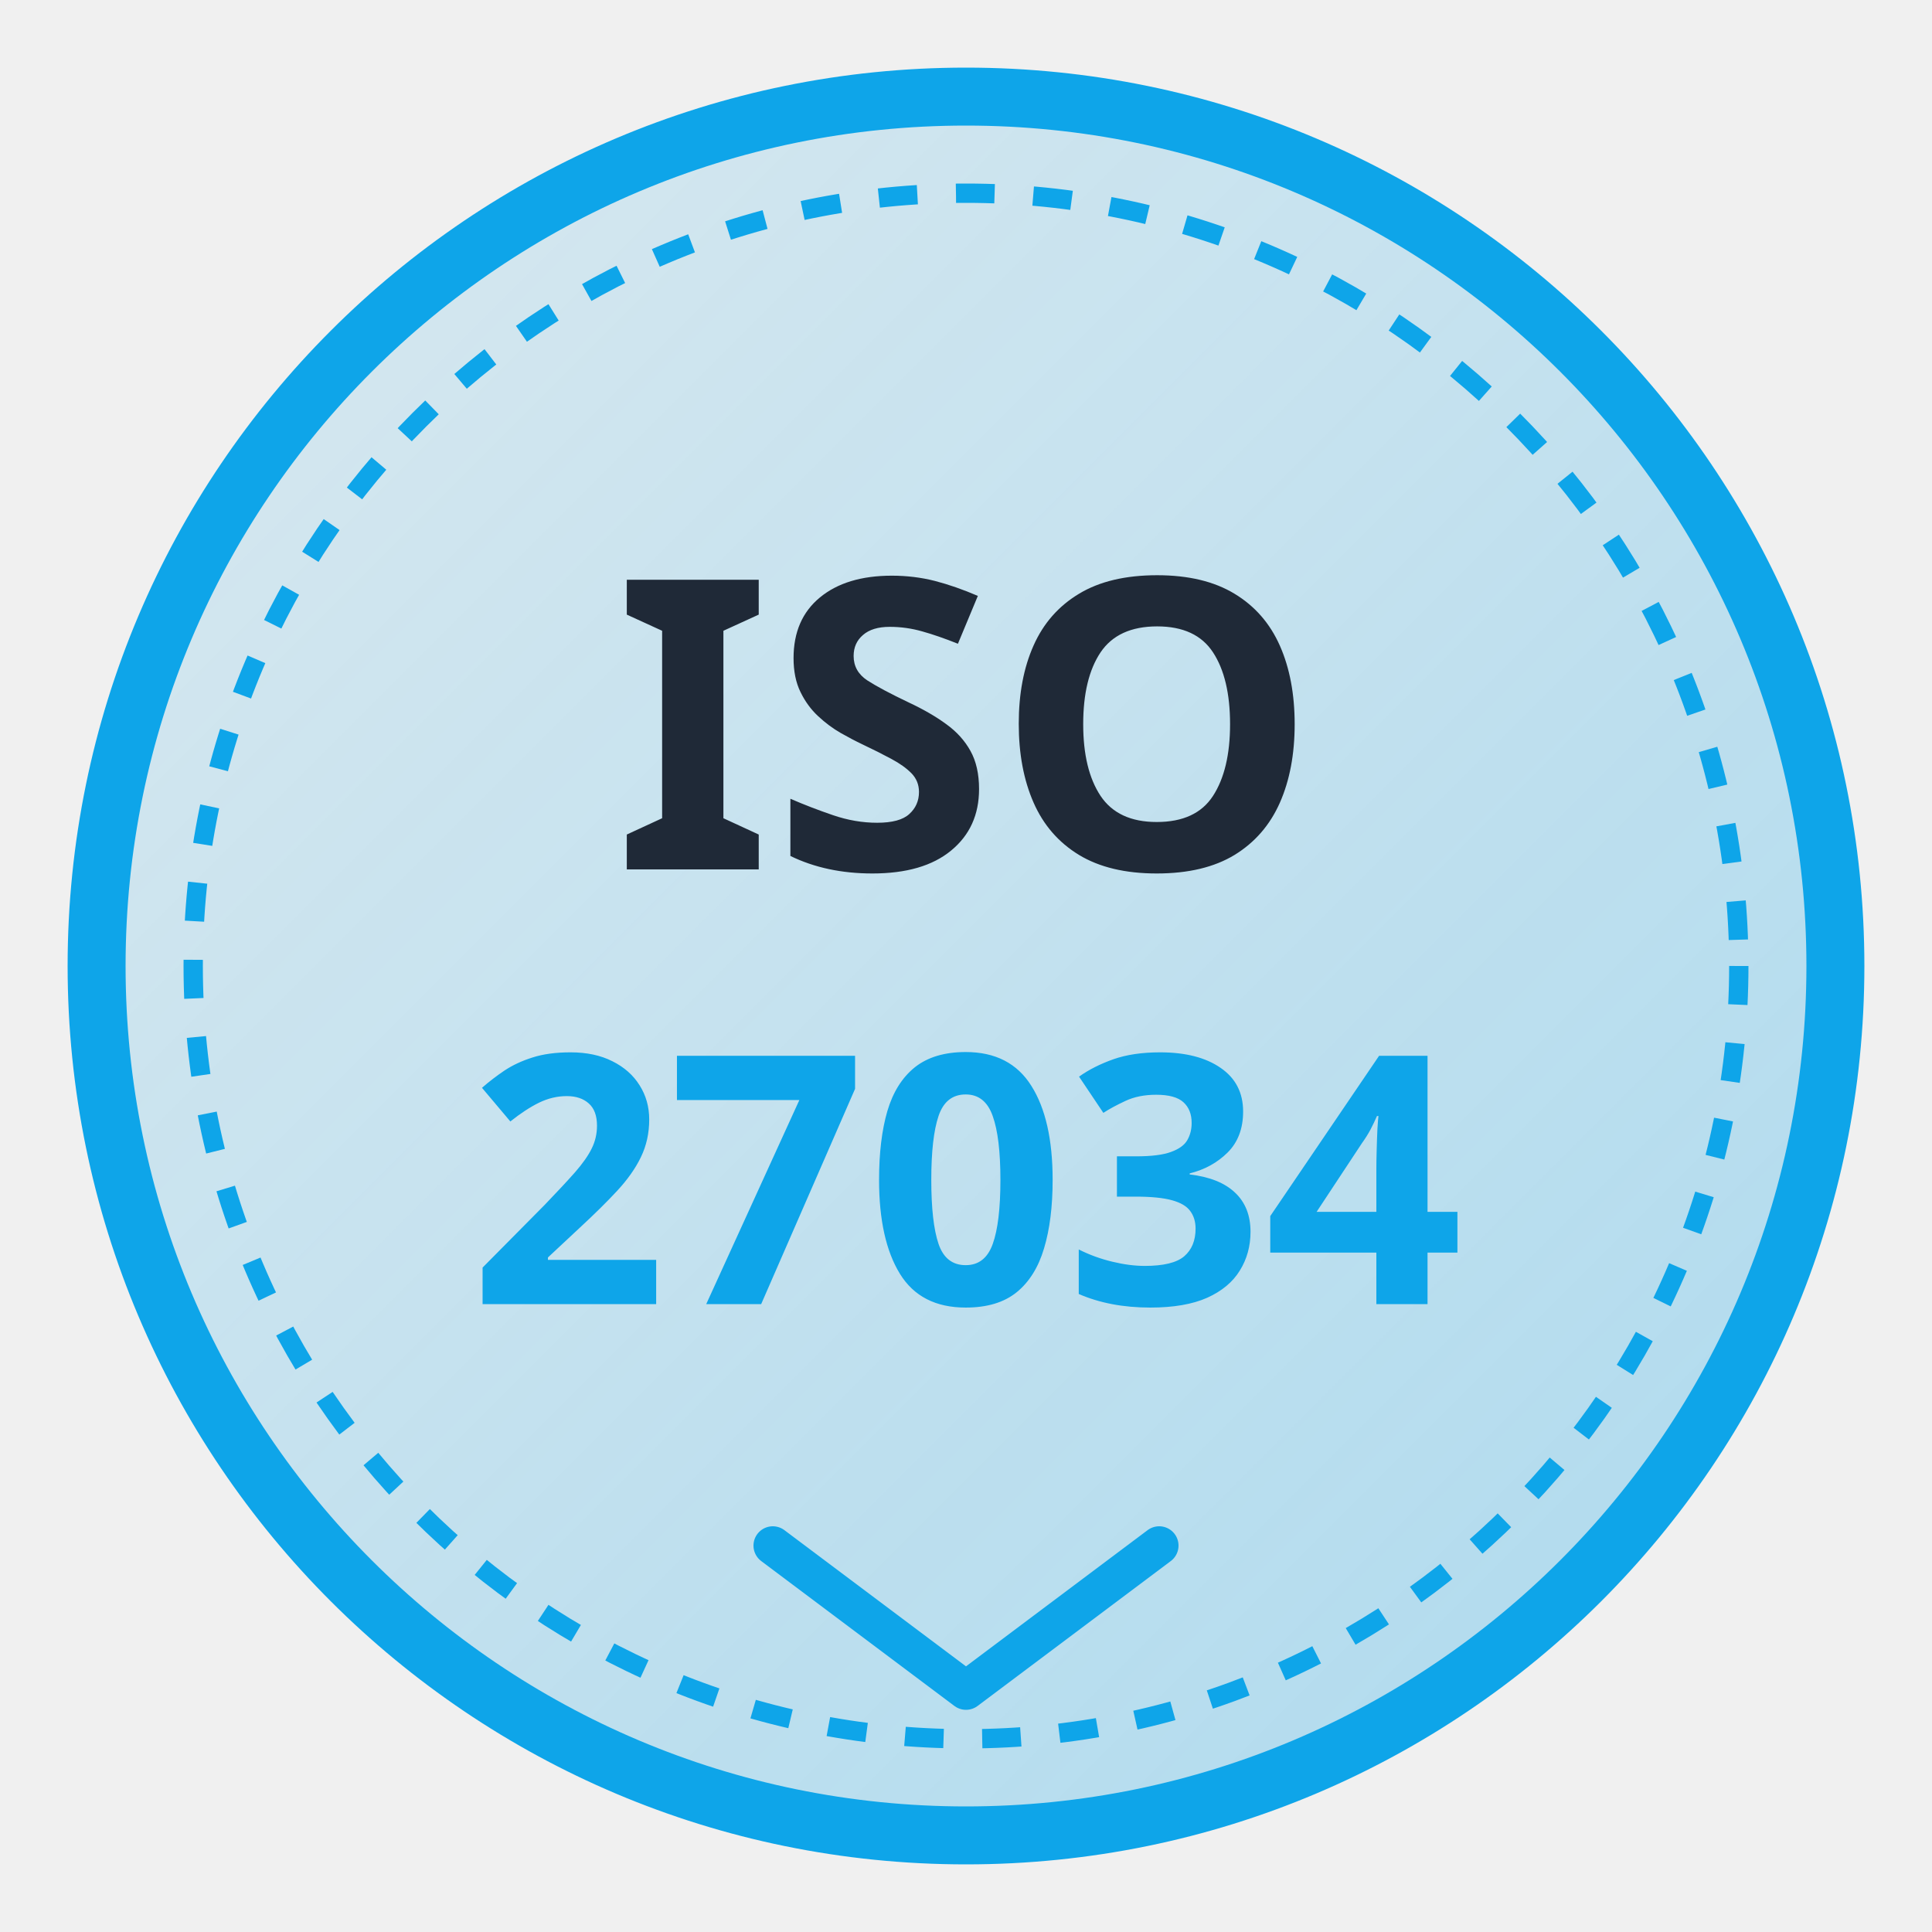
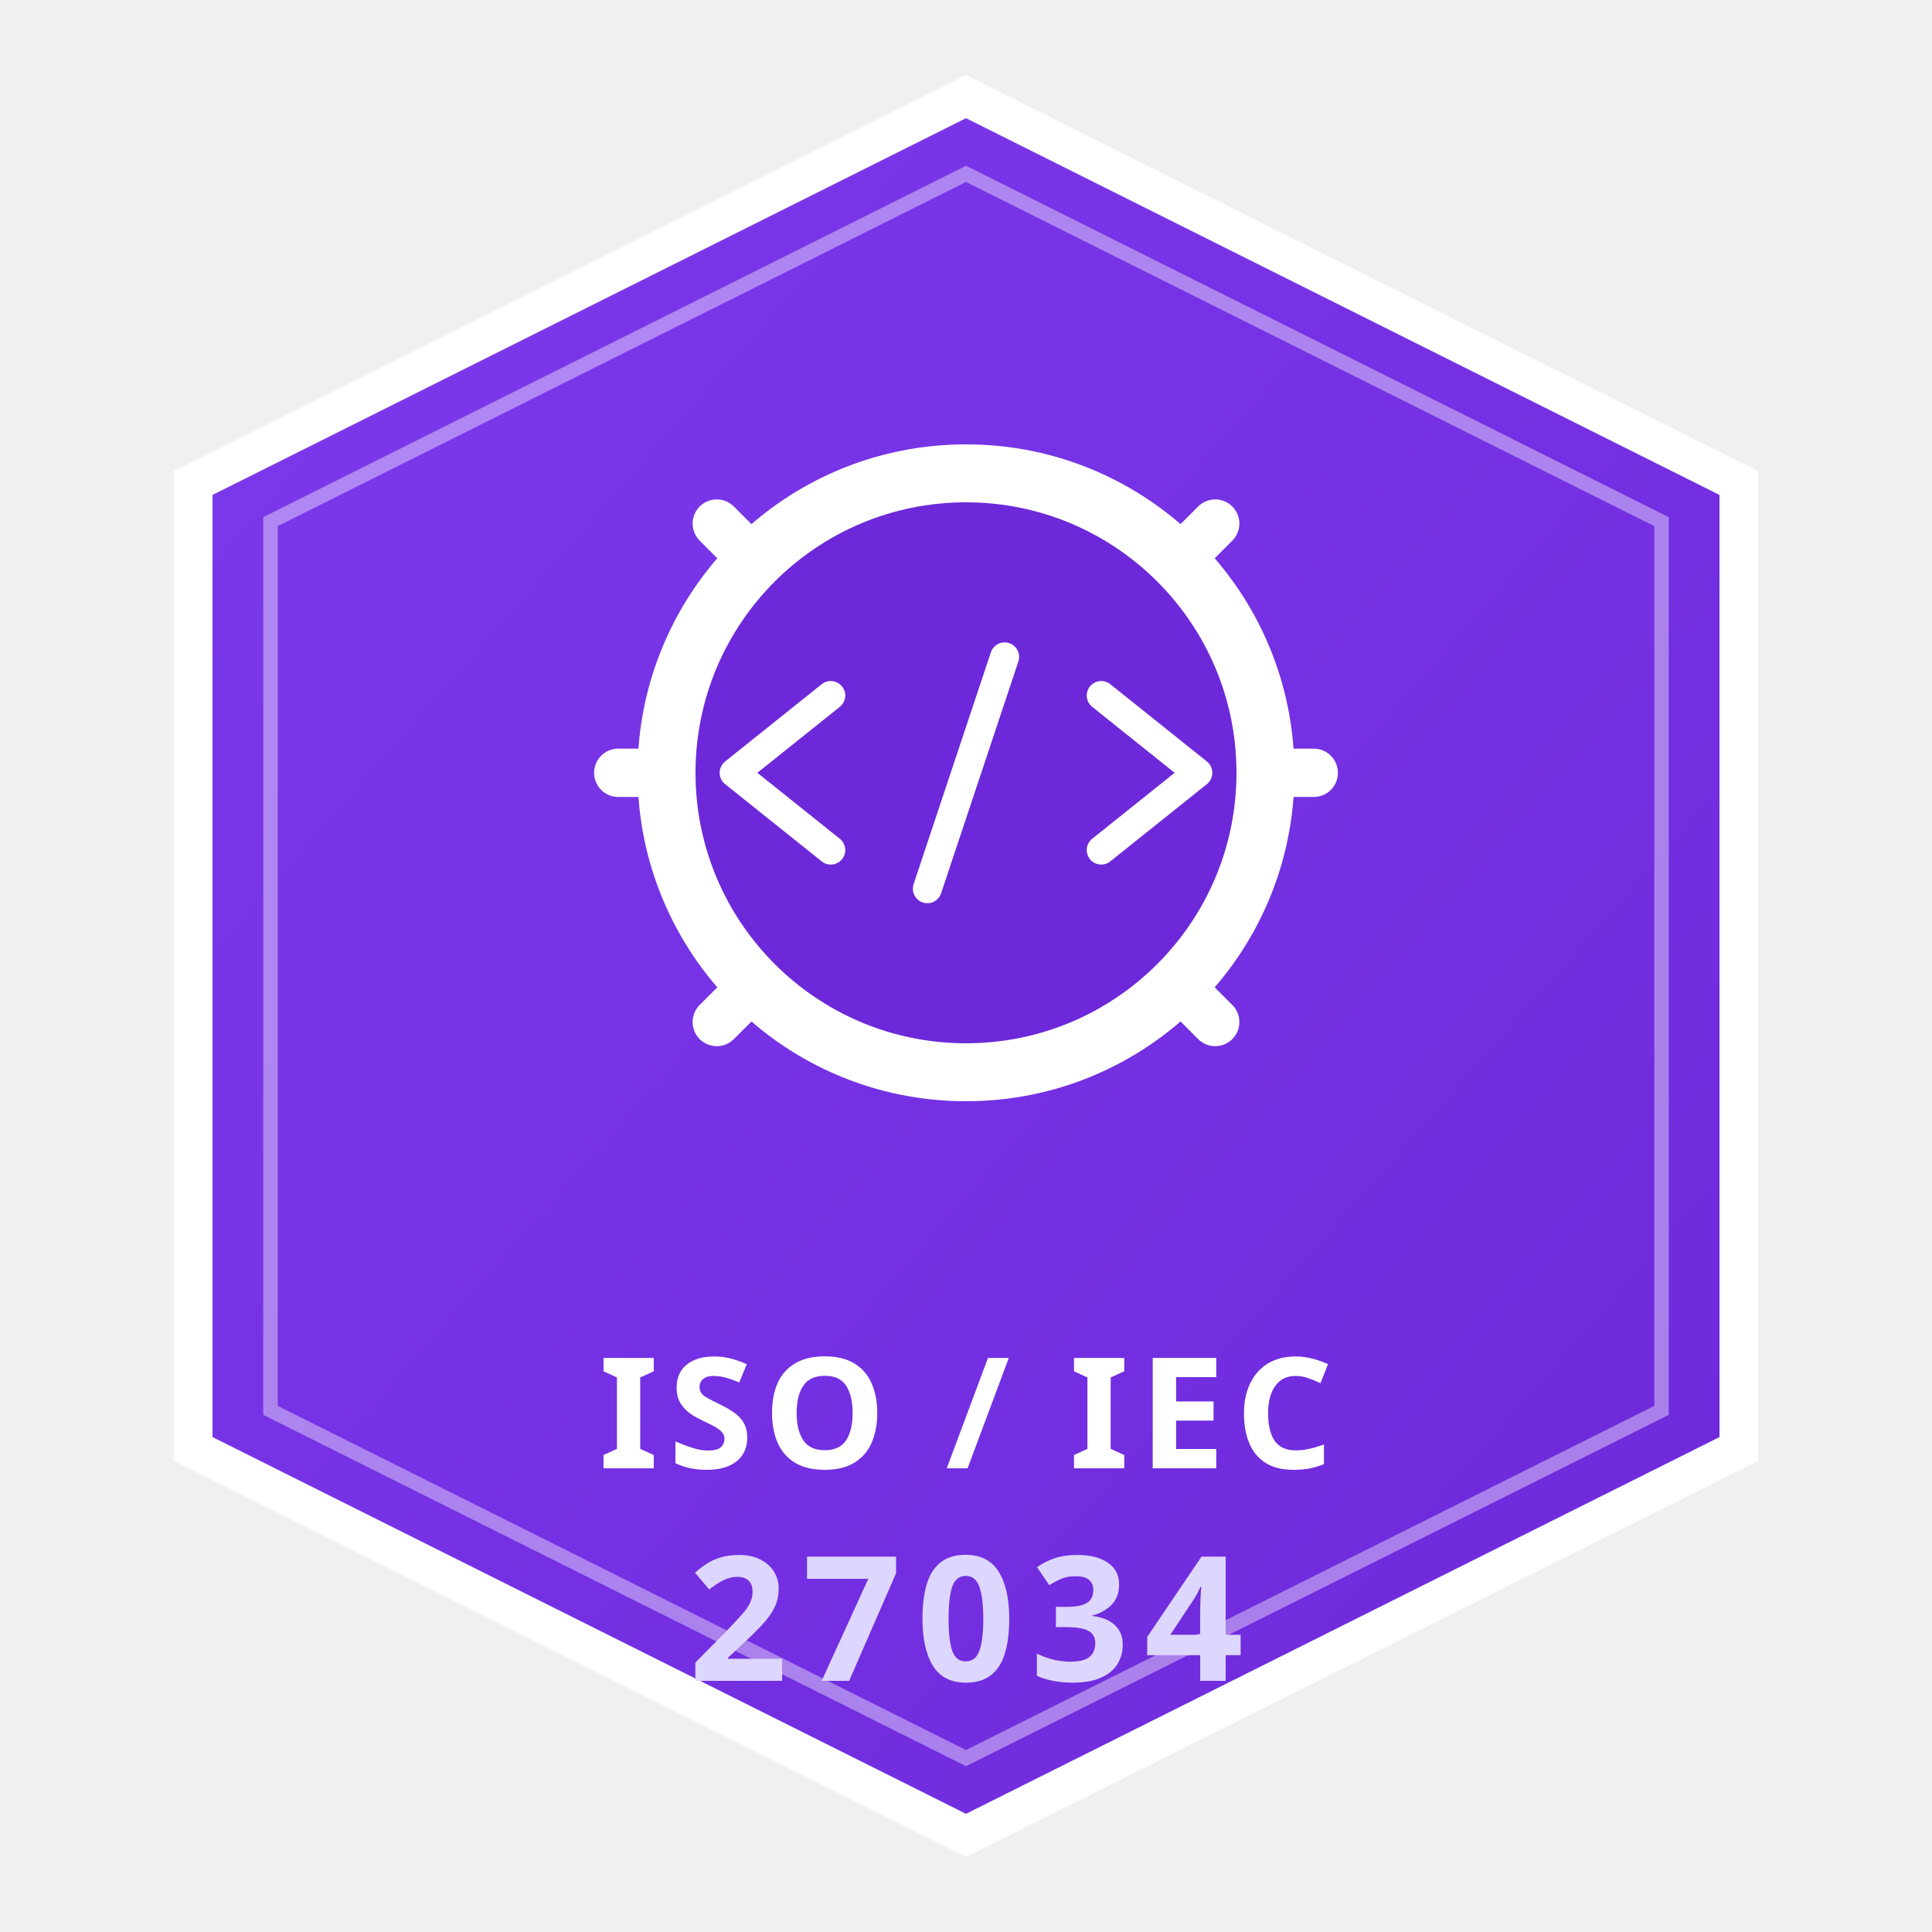
<svg xmlns="http://www.w3.org/2000/svg" width="200" height="200" viewBox="0 0 200 200">
  <defs>
-     <linearGradient id="grad27034" x1="0%" y1="0%" x2="100%" y2="100%">
-       <stop offset="0%" stop-color="#0ea5e9" stop-opacity="0.1" />
-       <stop offset="100%" stop-color="#0ea5e9" stop-opacity="0.3" />
+     <linearGradient id="purpleGrad" x1="0%" y1="0%" x2="100%" y2="100%">
+       <stop offset="0%" stop-color="#7C3AED" />
+       <stop offset="100%" stop-color="#6D28D9" />
    </linearGradient>
  </defs>
-   <circle cx="100" cy="100" r="90" fill="url(#grad27034)" stroke="#0ea5e9" stroke-width="6" />
-   <circle cx="100" cy="100" r="80" fill="none" stroke="#0ea5e9" stroke-width="2" stroke-dasharray="4 4" />
-   <text x="100" y="90" font-family="system-ui, sans-serif" font-size="42" font-weight="900" fill="#1f2937" text-anchor="middle">ISO</text>
-   <text x="100" y="135" font-family="system-ui, sans-serif" font-size="36" font-weight="800" fill="#0ea5e9" text-anchor="middle">27034</text>
-   <path d="M80 160 L100 175 L120 160" fill="none" stroke="#0ea5e9" stroke-width="4" stroke-linecap="round" stroke-linejoin="round" />
+   <polygon points="100,10 180,50 180,150 100,190 20,150 20,50" fill="url(#purpleGrad)" stroke="#ffffff" stroke-width="4" />
+   <polygon points="100,18 172,54 172,146 100,182 28,146 28,54" fill="none" stroke="rgba(255,255,255,0.4)" stroke-width="1.5" />
+   <circle cx="100" cy="80" r="34" fill="#ffffff" />
+   <path d="M100,56 L100,50 M100,110 L100,104 M70,80 L64,80 M130,80 L136,80 M78.5,58.5 L74.2,54.2 M121.5,101.5 L125.8,105.8 M78.5,101.5 L74.2,105.8 M121.5,58.5 L125.8,54.2" stroke="#ffffff" stroke-width="5" stroke-linecap="round" />
+   <circle cx="100" cy="80" r="28" fill="#6D28D9" />
+   <path d="M86,72 L76,80 L86,88 M114,72 L124,80 L114,88 M104,68 L96,92" fill="none" stroke="#ffffff" stroke-width="3" stroke-linecap="round" stroke-linejoin="round" />
+   <text x="100" y="152" font-family="Arial Black, sans-serif" font-size="16" font-weight="900" fill="#ffffff" text-anchor="middle" letter-spacing="1">
+     ISO / IEC
+   </text>
+   <text x="100" y="174" font-family="Arial Black, sans-serif" font-size="18" font-weight="900" fill="#DDD6FE" text-anchor="middle" letter-spacing="1.5">
+     27034
+   </text>
</svg>
